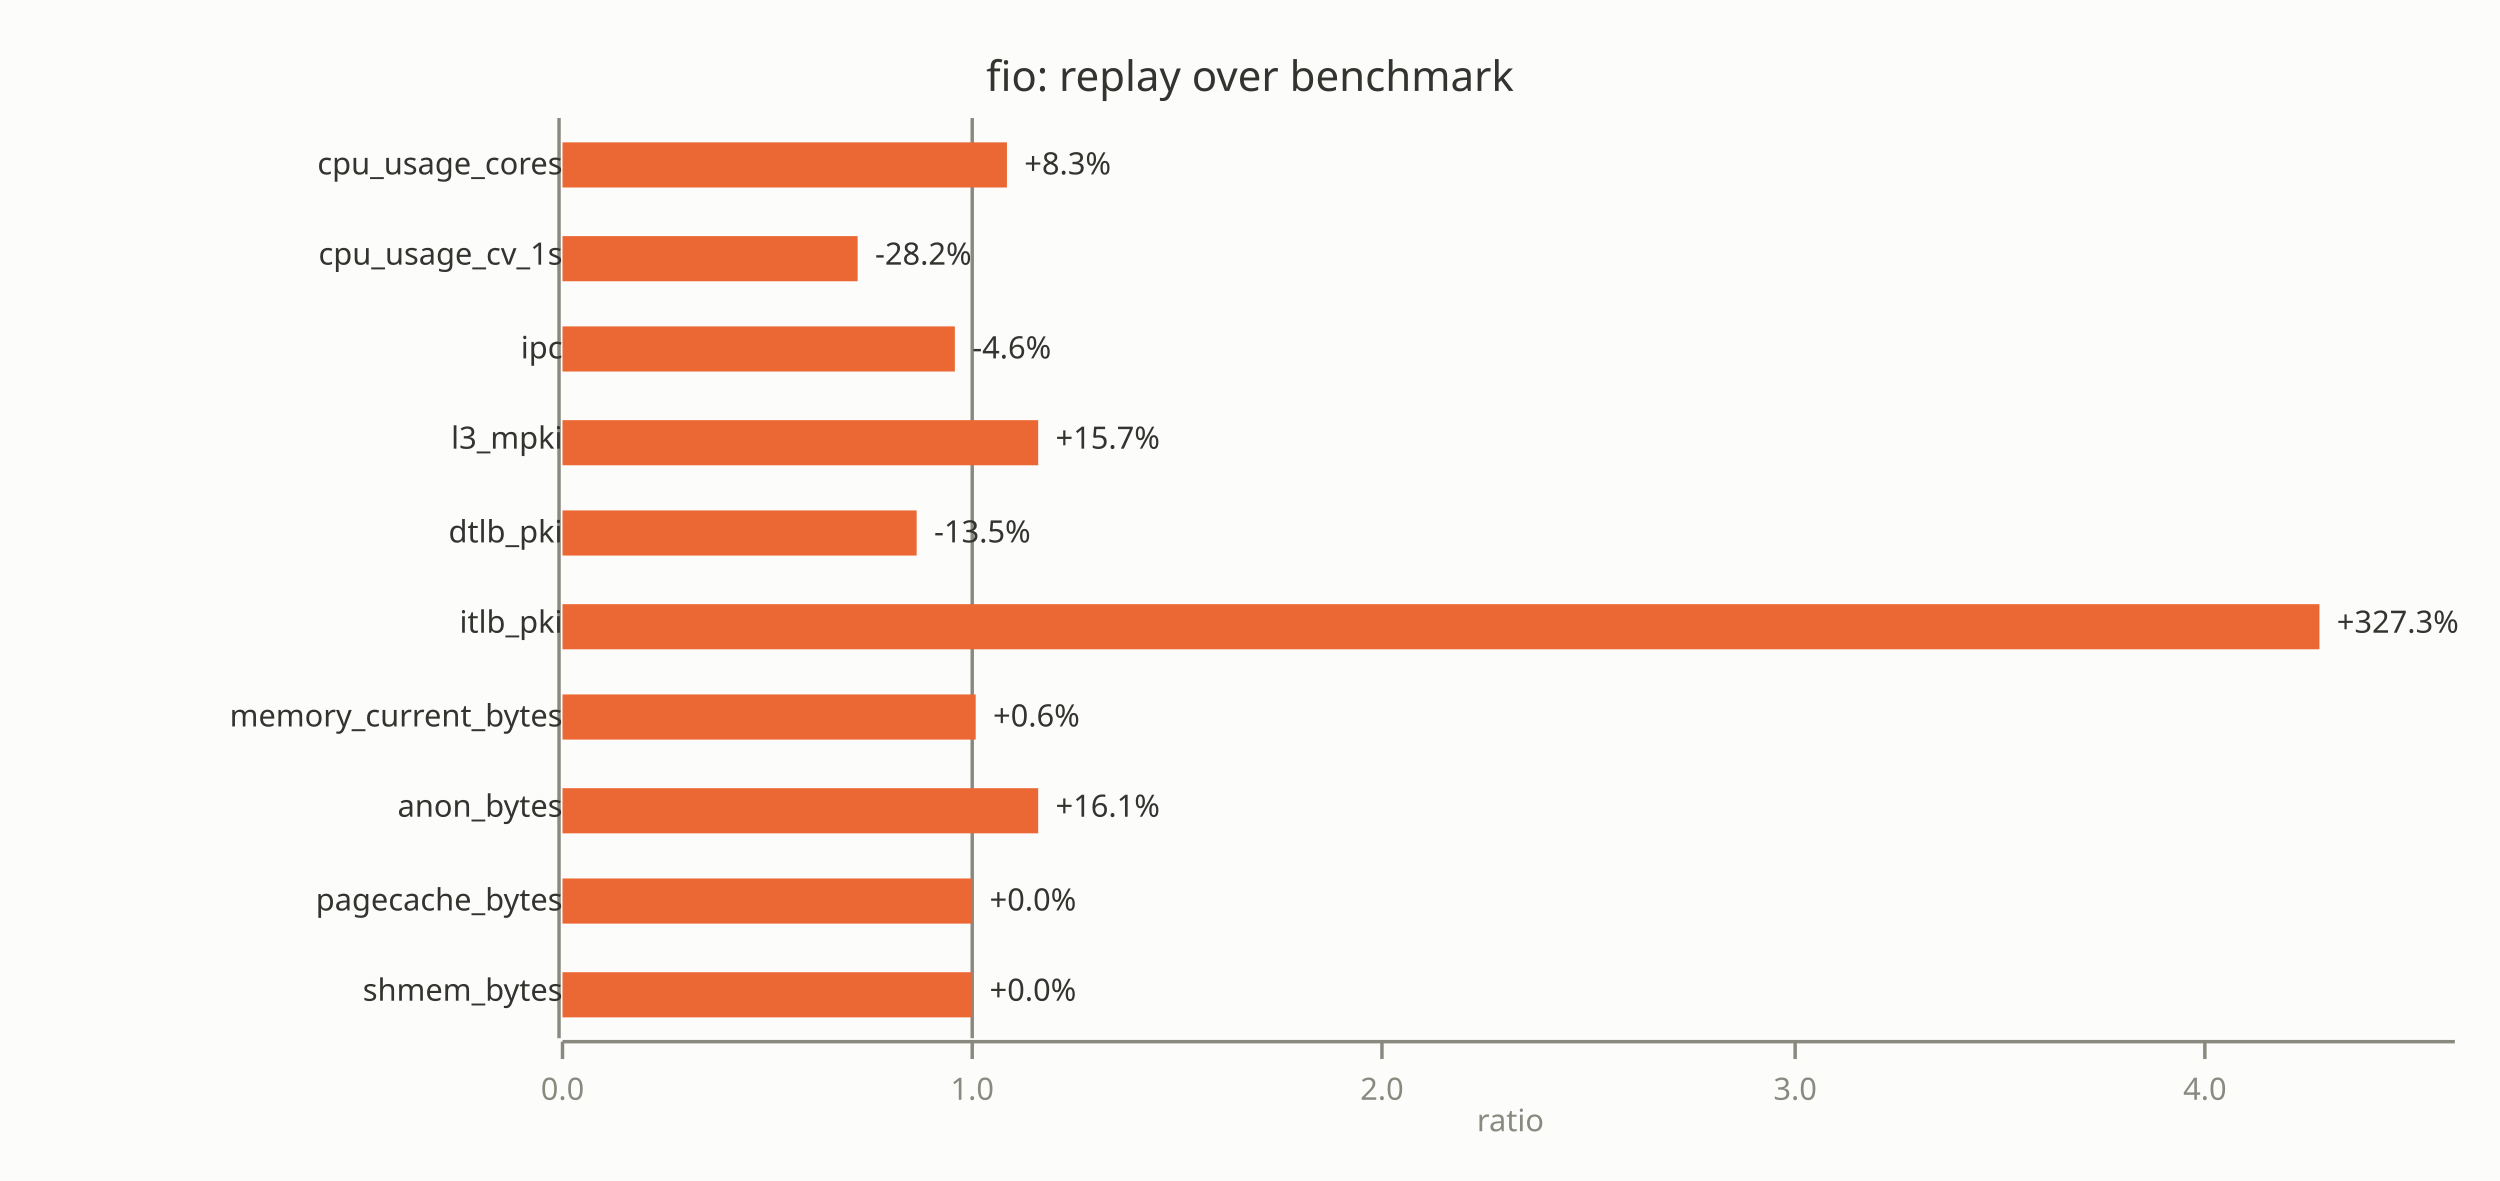
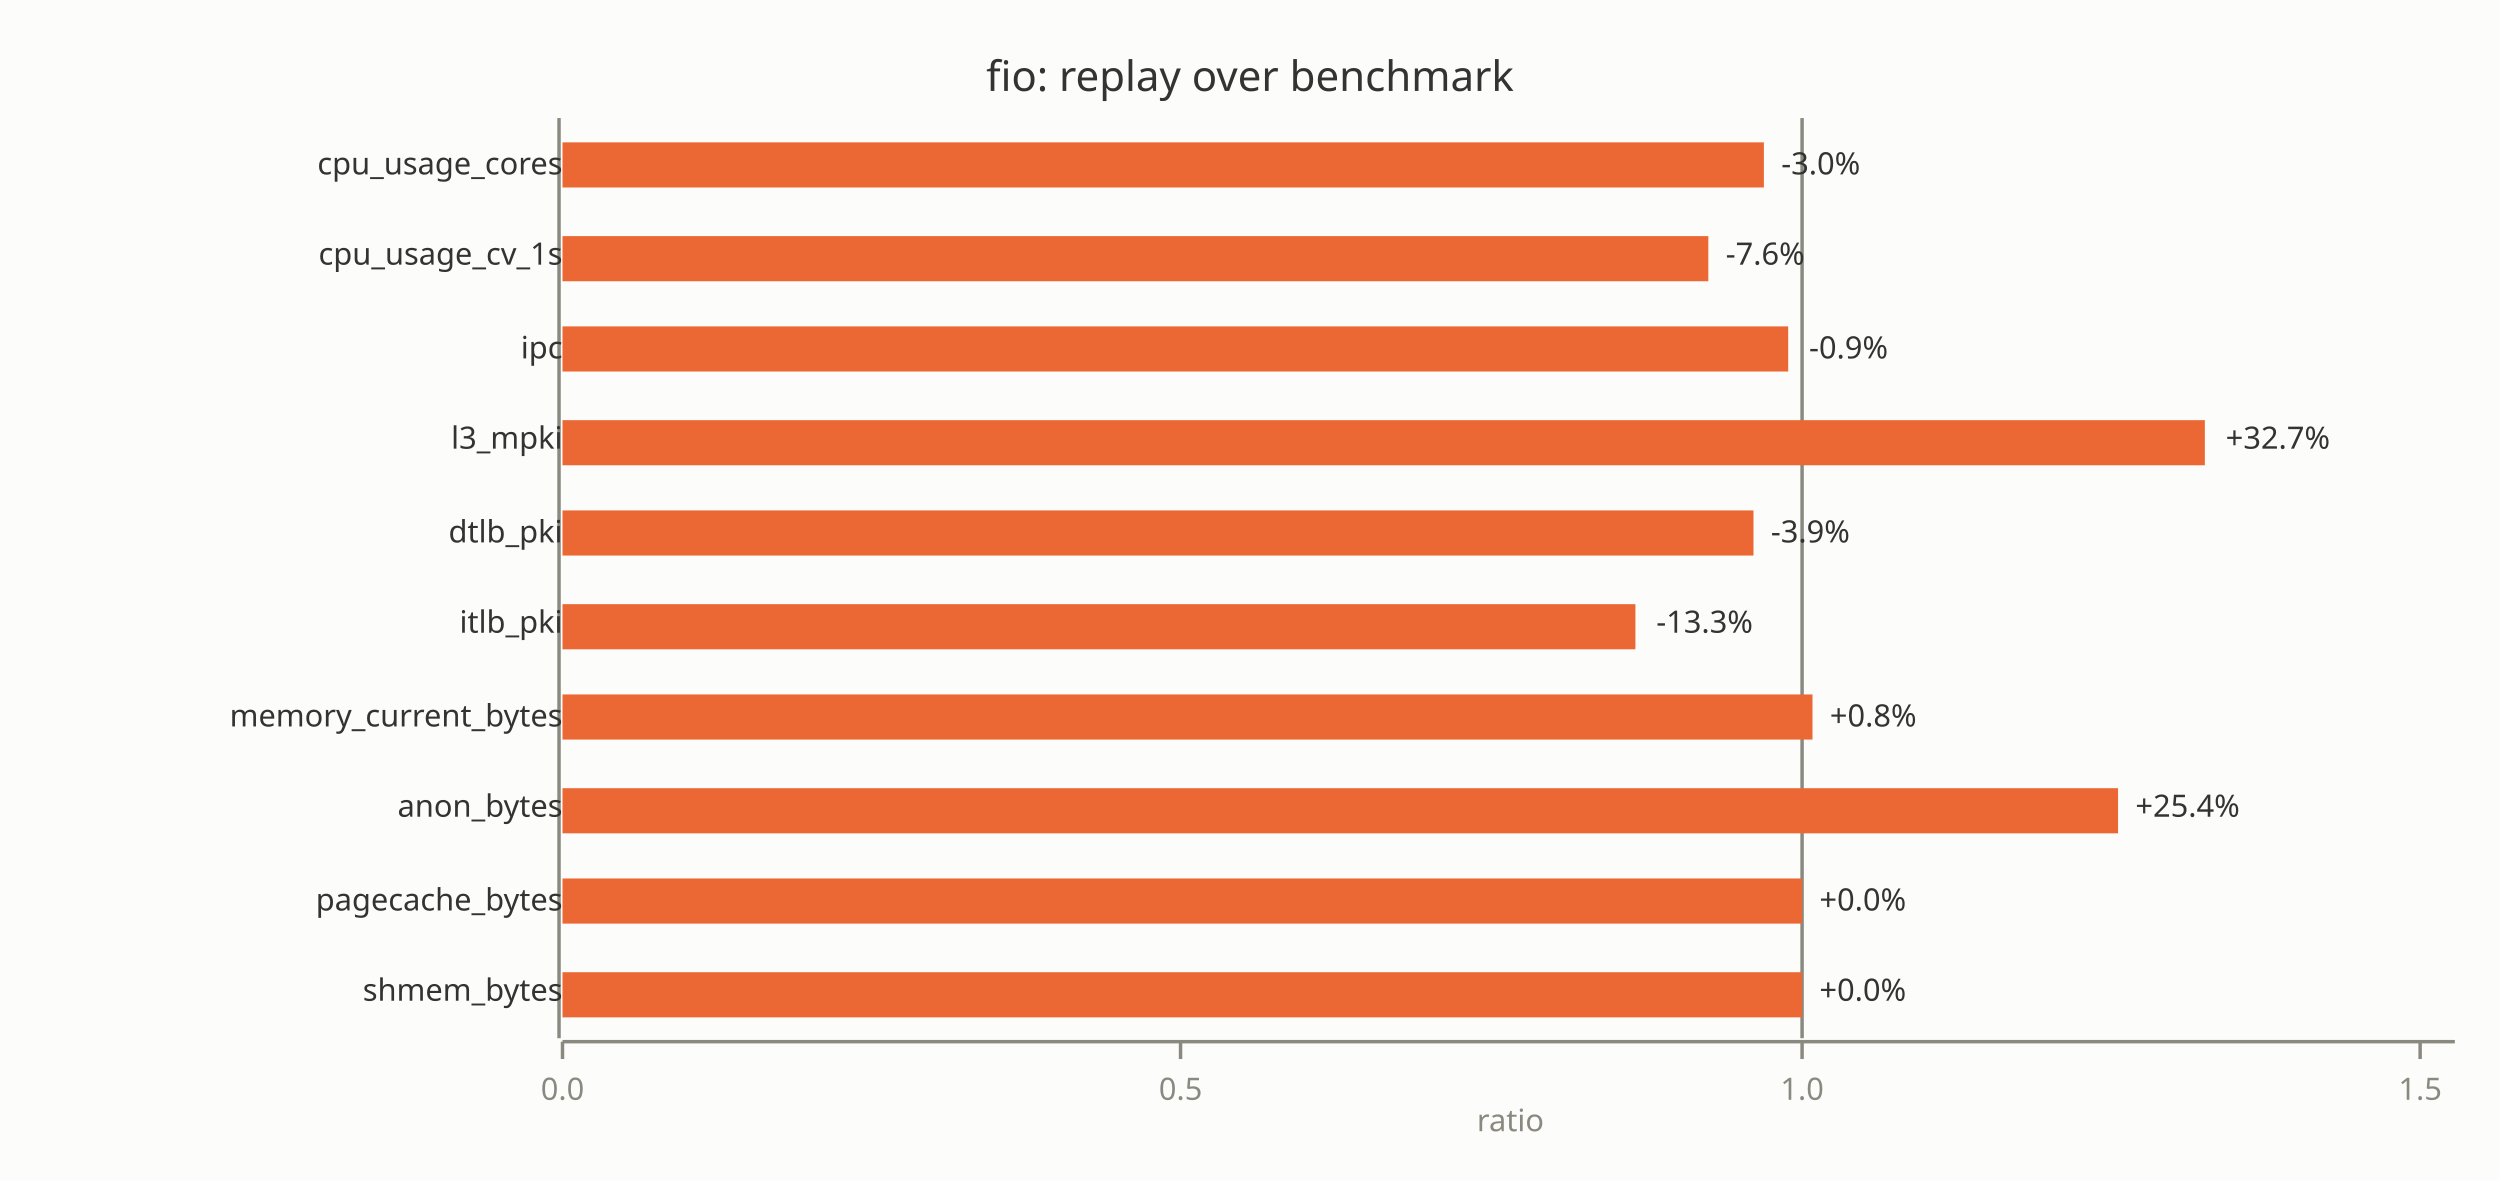
<svg xmlns="http://www.w3.org/2000/svg" width="720" height="340" viewBox="0 0 720 340">
  <rect x="0" y="0" width="720" height="340" opacity="1" fill="#FCFCFB" stroke="none" />
  <text x="360" y="17" dy="0.76em" text-anchor="middle" font-family="sans-serif" font-size="12.097" opacity="1" fill="#333330">
fio: replay over benchmark
</text>
  <text x="435" y="328" dy="-0.5ex" text-anchor="middle" font-family="sans-serif" font-size="8.871" opacity="1" fill="#8A8980">
ratio
</text>
  <polyline fill="none" opacity="1" stroke="#8A8980" stroke-width="1" points="161,34 161,299 " />
  <polyline fill="none" opacity="1" stroke="#8A8980" stroke-width="1" points="162,300 707,300 " />
  <text x="162" y="310" dy="0.76em" text-anchor="middle" font-family="sans-serif" font-size="8.871" opacity="1" fill="#8A8980">
0.0
</text>
  <polyline fill="none" opacity="1" stroke="#8A8980" stroke-width="1" points="162,300 162,305 " />
-   <text x="280" y="310" dy="0.76em" text-anchor="middle" font-family="sans-serif" font-size="8.871" opacity="1" fill="#8A8980">
+   <text x="340" y="310" dy="0.76em" text-anchor="middle" font-family="sans-serif" font-size="8.871" opacity="1" fill="#8A8980">
+ 0.5
+ </text>
+   <polyline fill="none" opacity="1" stroke="#8A8980" stroke-width="1" points="340,300 340,305 " />
+   <text x="519" y="310" dy="0.76em" text-anchor="middle" font-family="sans-serif" font-size="8.871" opacity="1" fill="#8A8980">
1.0
</text>
-   <polyline fill="none" opacity="1" stroke="#8A8980" stroke-width="1" points="280,300 280,305 " />
-   <text x="398" y="310" dy="0.76em" text-anchor="middle" font-family="sans-serif" font-size="8.871" opacity="1" fill="#8A8980">
- 2.0
+   <polyline fill="none" opacity="1" stroke="#8A8980" stroke-width="1" points="519,300 519,305 " />
+   <text x="697" y="310" dy="0.76em" text-anchor="middle" font-family="sans-serif" font-size="8.871" opacity="1" fill="#8A8980">
+ 1.5
</text>
-   <polyline fill="none" opacity="1" stroke="#8A8980" stroke-width="1" points="398,300 398,305 " />
-   <text x="517" y="310" dy="0.76em" text-anchor="middle" font-family="sans-serif" font-size="8.871" opacity="1" fill="#8A8980">
- 3.0
- </text>
-   <polyline fill="none" opacity="1" stroke="#8A8980" stroke-width="1" points="517,300 517,305 " />
-   <text x="635" y="310" dy="0.76em" text-anchor="middle" font-family="sans-serif" font-size="8.871" opacity="1" fill="#8A8980">
- 4.0
- </text>
-   <polyline fill="none" opacity="1" stroke="#8A8980" stroke-width="1" points="635,300 635,305 " />
-   <polyline fill="none" opacity="1" stroke="#8A8980" stroke-width="1" points="280,299 280,34 " />
-   <rect x="162" y="41" width="128" height="13" opacity="1" fill="#EB6834" stroke="none" />
+   <polyline fill="none" opacity="1" stroke="#8A8980" stroke-width="1" points="697,300 697,305 " />
+   <polyline fill="none" opacity="1" stroke="#8A8980" stroke-width="1" points="519,299 519,34 " />
+   <rect x="162" y="41" width="346" height="13" opacity="1" fill="#EB6834" stroke="none" />
  <text x="162" y="48" dy="0.5ex" text-anchor="end" font-family="sans-serif" font-size="8.871" opacity="1" fill="#333330">
cpu_usage_cores
</text>
-   <text x="295" y="48" dy="0.5ex" text-anchor="start" font-family="sans-serif" font-size="8.871" opacity="1" fill="#333330">
- +8.3%
+   <text x="513" y="48" dy="0.5ex" text-anchor="start" font-family="sans-serif" font-size="8.871" opacity="1" fill="#333330">
+ -3.0%
</text>
-   <rect x="162" y="68" width="85" height="13" opacity="1" fill="#EB6834" stroke="none" />
+   <rect x="162" y="68" width="330" height="13" opacity="1" fill="#EB6834" stroke="none" />
  <text x="162" y="74" dy="0.5ex" text-anchor="end" font-family="sans-serif" font-size="8.871" opacity="1" fill="#333330">
cpu_usage_cv_1s
</text>
-   <text x="252" y="74" dy="0.5ex" text-anchor="start" font-family="sans-serif" font-size="8.871" opacity="1" fill="#333330">
- -28.2%
+   <text x="497" y="74" dy="0.5ex" text-anchor="start" font-family="sans-serif" font-size="8.871" opacity="1" fill="#333330">
+ -7.6%
</text>
-   <rect x="162" y="94" width="113" height="13" opacity="1" fill="#EB6834" stroke="none" />
+   <rect x="162" y="94" width="353" height="13" opacity="1" fill="#EB6834" stroke="none" />
  <text x="162" y="101" dy="0.5ex" text-anchor="end" font-family="sans-serif" font-size="8.871" opacity="1" fill="#333330">
ipc
</text>
-   <text x="280" y="101" dy="0.5ex" text-anchor="start" font-family="sans-serif" font-size="8.871" opacity="1" fill="#333330">
- -4.6%
+   <text x="521" y="101" dy="0.5ex" text-anchor="start" font-family="sans-serif" font-size="8.871" opacity="1" fill="#333330">
+ -0.9%
</text>
-   <rect x="162" y="121" width="137" height="13" opacity="1" fill="#EB6834" stroke="none" />
+   <rect x="162" y="121" width="473" height="13" opacity="1" fill="#EB6834" stroke="none" />
  <text x="162" y="127" dy="0.5ex" text-anchor="end" font-family="sans-serif" font-size="8.871" opacity="1" fill="#333330">
l3_mpki
</text>
-   <text x="304" y="127" dy="0.5ex" text-anchor="start" font-family="sans-serif" font-size="8.871" opacity="1" fill="#333330">
- +15.7%
+   <text x="641" y="127" dy="0.5ex" text-anchor="start" font-family="sans-serif" font-size="8.871" opacity="1" fill="#333330">
+ +32.7%
</text>
-   <rect x="162" y="147" width="102" height="13" opacity="1" fill="#EB6834" stroke="none" />
+   <rect x="162" y="147" width="343" height="13" opacity="1" fill="#EB6834" stroke="none" />
  <text x="162" y="154" dy="0.5ex" text-anchor="end" font-family="sans-serif" font-size="8.871" opacity="1" fill="#333330">
dtlb_pki
</text>
-   <text x="269" y="154" dy="0.5ex" text-anchor="start" font-family="sans-serif" font-size="8.871" opacity="1" fill="#333330">
- -13.5%
+   <text x="510" y="154" dy="0.5ex" text-anchor="start" font-family="sans-serif" font-size="8.871" opacity="1" fill="#333330">
+ -3.9%
</text>
-   <rect x="162" y="174" width="506" height="13" opacity="1" fill="#EB6834" stroke="none" />
+   <rect x="162" y="174" width="309" height="13" opacity="1" fill="#EB6834" stroke="none" />
  <text x="162" y="180" dy="0.5ex" text-anchor="end" font-family="sans-serif" font-size="8.871" opacity="1" fill="#333330">
itlb_pki
</text>
-   <text x="673" y="180" dy="0.5ex" text-anchor="start" font-family="sans-serif" font-size="8.871" opacity="1" fill="#333330">
- +327.3%
+   <text x="477" y="180" dy="0.5ex" text-anchor="start" font-family="sans-serif" font-size="8.871" opacity="1" fill="#333330">
+ -13.3%
</text>
-   <rect x="162" y="200" width="119" height="13" opacity="1" fill="#EB6834" stroke="none" />
+   <rect x="162" y="200" width="360" height="13" opacity="1" fill="#EB6834" stroke="none" />
  <text x="162" y="207" dy="0.5ex" text-anchor="end" font-family="sans-serif" font-size="8.871" opacity="1" fill="#333330">
memory_current_bytes
</text>
-   <text x="286" y="207" dy="0.5ex" text-anchor="start" font-family="sans-serif" font-size="8.871" opacity="1" fill="#333330">
- +0.6%
+   <text x="527" y="207" dy="0.5ex" text-anchor="start" font-family="sans-serif" font-size="8.871" opacity="1" fill="#333330">
+ +0.8%
</text>
-   <rect x="162" y="227" width="137" height="13" opacity="1" fill="#EB6834" stroke="none" />
+   <rect x="162" y="227" width="448" height="13" opacity="1" fill="#EB6834" stroke="none" />
  <text x="162" y="233" dy="0.5ex" text-anchor="end" font-family="sans-serif" font-size="8.871" opacity="1" fill="#333330">
anon_bytes
</text>
-   <text x="304" y="233" dy="0.5ex" text-anchor="start" font-family="sans-serif" font-size="8.871" opacity="1" fill="#333330">
- +16.1%
+   <text x="615" y="233" dy="0.5ex" text-anchor="start" font-family="sans-serif" font-size="8.871" opacity="1" fill="#333330">
+ +25.4%
</text>
-   <rect x="162" y="253" width="118" height="13" opacity="1" fill="#EB6834" stroke="none" />
+   <rect x="162" y="253" width="357" height="13" opacity="1" fill="#EB6834" stroke="none" />
  <text x="162" y="260" dy="0.5ex" text-anchor="end" font-family="sans-serif" font-size="8.871" opacity="1" fill="#333330">
pagecache_bytes
</text>
-   <text x="285" y="260" dy="0.5ex" text-anchor="start" font-family="sans-serif" font-size="8.871" opacity="1" fill="#333330">
+   <text x="524" y="260" dy="0.5ex" text-anchor="start" font-family="sans-serif" font-size="8.871" opacity="1" fill="#333330">
+0.0%
</text>
-   <rect x="162" y="280" width="118" height="13" opacity="1" fill="#EB6834" stroke="none" />
+   <rect x="162" y="280" width="357" height="13" opacity="1" fill="#EB6834" stroke="none" />
  <text x="162" y="286" dy="0.5ex" text-anchor="end" font-family="sans-serif" font-size="8.871" opacity="1" fill="#333330">
shmem_bytes
</text>
-   <text x="285" y="286" dy="0.5ex" text-anchor="start" font-family="sans-serif" font-size="8.871" opacity="1" fill="#333330">
+   <text x="524" y="286" dy="0.5ex" text-anchor="start" font-family="sans-serif" font-size="8.871" opacity="1" fill="#333330">
+0.0%
</text>
</svg>
